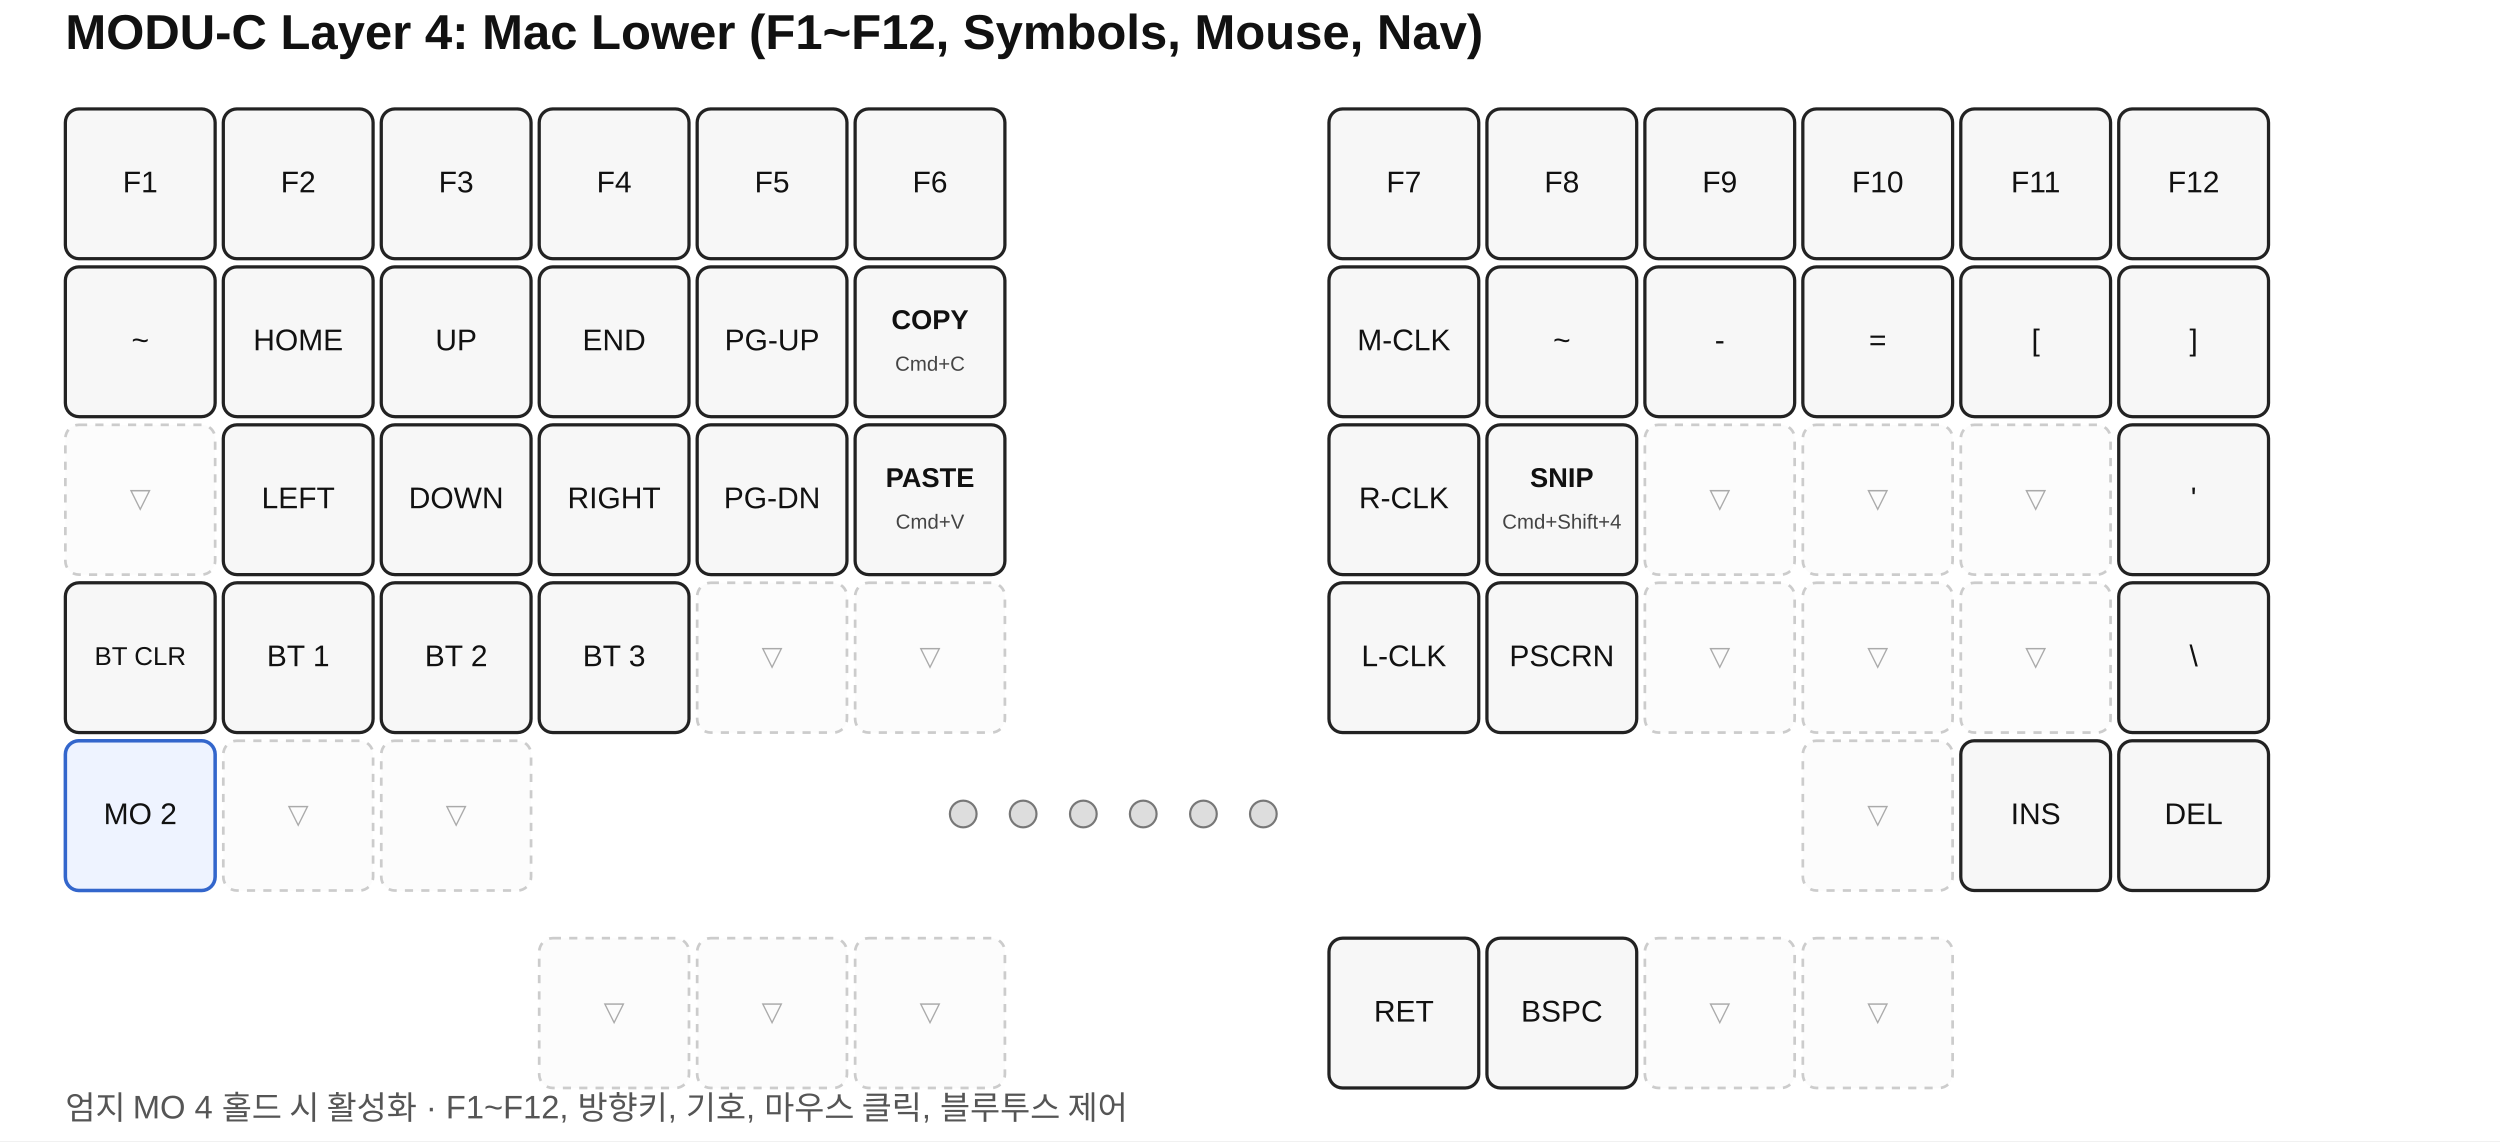
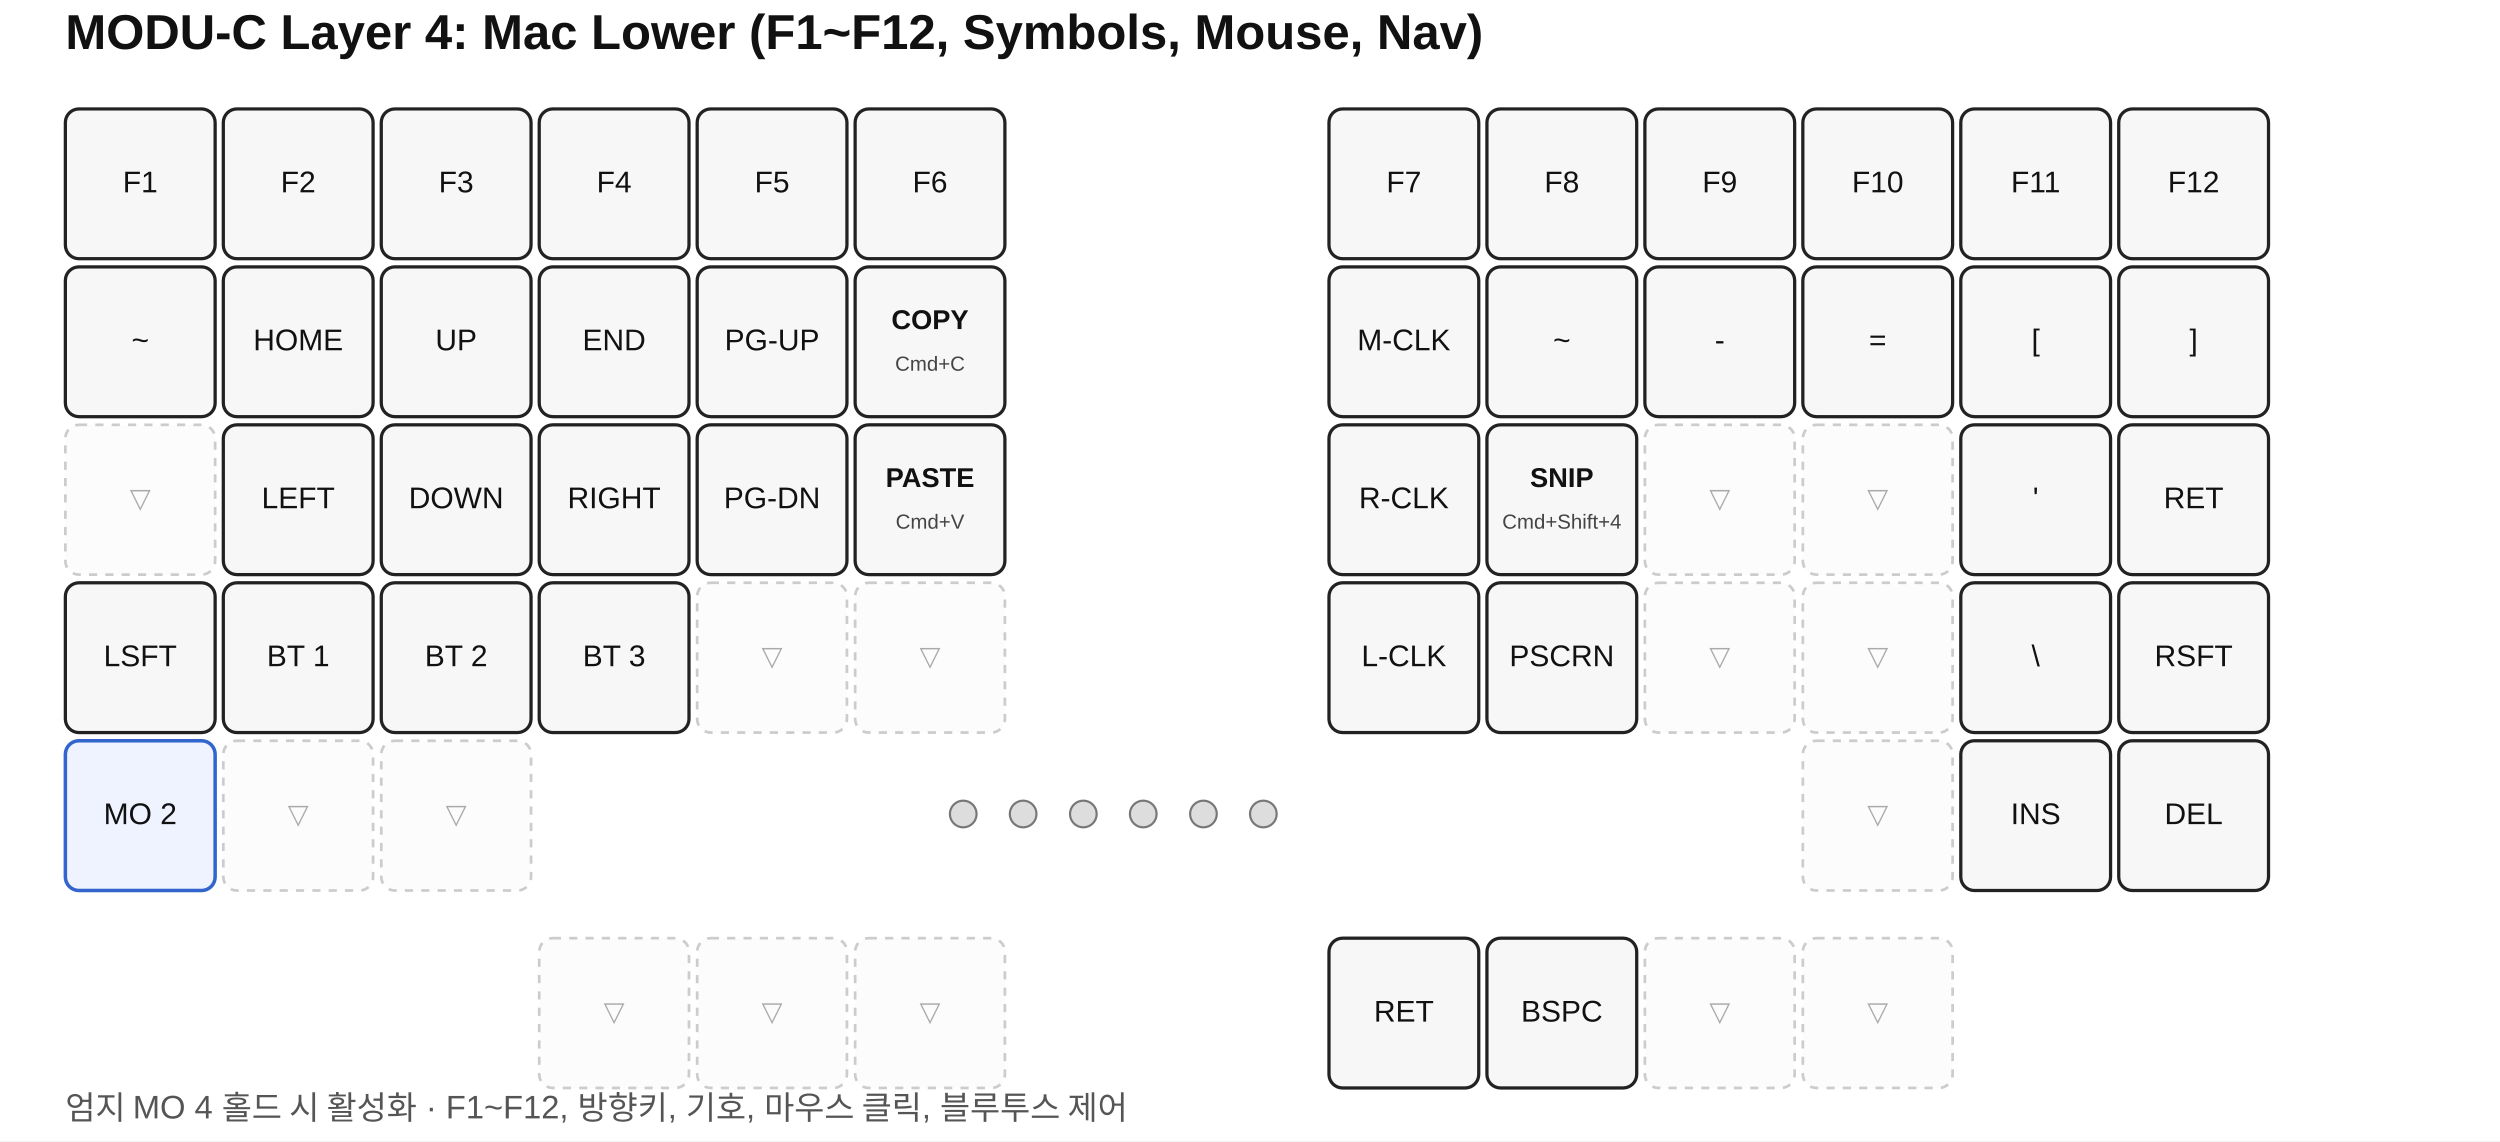
<svg xmlns="http://www.w3.org/2000/svg" width="918" height="419" viewBox="0 0 918 419">
  <rect width="100%" height="100%" fill="white" />
  <style>
text{font-family:Arial,sans-serif;fill:#111}
.key{fill:#f7f7f7;stroke:#222;stroke-width:1.2}
.trans{fill:#fcfcfc;stroke:#ccc;stroke-width:1;stroke-dasharray:3 3}
.mo{fill:#eef3ff;stroke:#3366cc;stroke-width:1.3}
.boot{fill:#ffeeee;stroke:#cc3333;stroke-width:1.3}
.none{fill:#ddd;stroke:#777;stroke-width:0.8}
.title{font-weight:700;font-size:18px}
.note{font-size:12px;fill:#555}
.label{font-size:11px;text-anchor:middle;dominant-baseline:middle}
.label-sm{font-size:9.5px;text-anchor:middle;dominant-baseline:middle}
.label-multi-1{font-size:10px;font-weight:700;text-anchor:middle;dominant-baseline:middle}
.label-multi-2{font-size:7.5px;text-anchor:middle;dominant-baseline:middle;fill:#444}
.label-trans{font-size:10px;text-anchor:middle;dominant-baseline:middle;fill:#aaa}
</style>
  <text x="24" y="18" class="title">MODU-C Layer 4: Mac Lower (F1~F12, Symbols, Mouse, Nav)</text>
  <rect class="key" x="24.0" y="40.0" width="55.0" height="55.0" rx="5" />
  <text class="label" x="51.5" y="67.5">F1</text>
  <rect class="key" x="82.0" y="40.0" width="55.0" height="55.0" rx="5" />
  <text class="label" x="109.5" y="67.5">F2</text>
  <rect class="key" x="140.0" y="40.0" width="55.0" height="55.0" rx="5" />
  <text class="label" x="167.5" y="67.5">F3</text>
  <rect class="key" x="198.0" y="40.0" width="55.0" height="55.0" rx="5" />
  <text class="label" x="225.5" y="67.5">F4</text>
  <rect class="key" x="256.0" y="40.0" width="55.0" height="55.0" rx="5" />
  <text class="label" x="283.5" y="67.5">F5</text>
  <rect class="key" x="314.0" y="40.0" width="55.0" height="55.0" rx="5" />
  <text class="label" x="341.5" y="67.5">F6</text>
  <rect class="key" x="488.0" y="40.0" width="55.0" height="55.0" rx="5" />
  <text class="label" x="515.5" y="67.5">F7</text>
  <rect class="key" x="546.0" y="40.0" width="55.0" height="55.0" rx="5" />
  <text class="label" x="573.5" y="67.5">F8</text>
  <rect class="key" x="604.0" y="40.0" width="55.0" height="55.0" rx="5" />
  <text class="label" x="631.5" y="67.5">F9</text>
  <rect class="key" x="662.0" y="40.0" width="55.0" height="55.0" rx="5" />
  <text class="label" x="689.5" y="67.5">F10</text>
  <rect class="key" x="720.0" y="40.0" width="55.0" height="55.0" rx="5" />
  <text class="label" x="747.5" y="67.5">F11</text>
  <rect class="key" x="778.0" y="40.0" width="55.0" height="55.0" rx="5" />
  <text class="label" x="805.5" y="67.5">F12</text>
  <rect class="key" x="24.0" y="98.0" width="55.0" height="55.0" rx="5" />
  <text class="label" x="51.5" y="125.5">~</text>
  <rect class="key" x="82.0" y="98.0" width="55.0" height="55.0" rx="5" />
  <text class="label" x="109.5" y="125.5">HOME</text>
  <rect class="key" x="140.0" y="98.0" width="55.0" height="55.0" rx="5" />
  <text class="label" x="167.5" y="125.5">UP</text>
  <rect class="key" x="198.0" y="98.0" width="55.0" height="55.0" rx="5" />
  <text class="label" x="225.5" y="125.5">END</text>
  <rect class="key" x="256.0" y="98.0" width="55.0" height="55.0" rx="5" />
  <text class="label" x="283.5" y="125.5">PG-UP</text>
  <rect class="key" x="314.0" y="98.0" width="55.0" height="55.0" rx="5" />
  <text class="label-multi-1" x="341.5" y="118.0">COPY</text>
  <text class="label-multi-2" x="341.5" y="134.0">Cmd+C</text>
  <rect class="key" x="488.0" y="98.0" width="55.0" height="55.0" rx="5" />
  <text class="label" x="515.5" y="125.5">M-CLK</text>
  <rect class="key" x="546.0" y="98.0" width="55.0" height="55.0" rx="5" />
  <text class="label" x="573.5" y="125.5">~</text>
  <rect class="key" x="604.0" y="98.0" width="55.0" height="55.0" rx="5" />
  <text class="label" x="631.5" y="125.5">-</text>
  <rect class="key" x="662.0" y="98.0" width="55.0" height="55.0" rx="5" />
  <text class="label" x="689.5" y="125.5">=</text>
  <rect class="key" x="720.0" y="98.0" width="55.0" height="55.0" rx="5" />
  <text class="label" x="747.5" y="125.5">[</text>
  <rect class="key" x="778.0" y="98.0" width="55.0" height="55.0" rx="5" />
  <text class="label" x="805.5" y="125.5">]</text>
  <rect class="trans" x="24.0" y="156.0" width="55.0" height="55.0" rx="5" />
  <text class="label-trans" x="51.5" y="183.5">▽</text>
  <rect class="key" x="82.0" y="156.0" width="55.0" height="55.0" rx="5" />
  <text class="label" x="109.5" y="183.5">LEFT</text>
  <rect class="key" x="140.0" y="156.0" width="55.0" height="55.0" rx="5" />
  <text class="label" x="167.5" y="183.5">DOWN</text>
  <rect class="key" x="198.0" y="156.0" width="55.0" height="55.0" rx="5" />
  <text class="label" x="225.5" y="183.5">RIGHT</text>
  <rect class="key" x="256.0" y="156.0" width="55.0" height="55.0" rx="5" />
  <text class="label" x="283.5" y="183.5">PG-DN</text>
  <rect class="key" x="314.0" y="156.0" width="55.0" height="55.0" rx="5" />
  <text class="label-multi-1" x="341.5" y="176.0">PASTE</text>
  <text class="label-multi-2" x="341.5" y="192.0">Cmd+V</text>
  <rect class="key" x="488.0" y="156.0" width="55.0" height="55.0" rx="5" />
  <text class="label" x="515.5" y="183.5">R-CLK</text>
  <rect class="key" x="546.0" y="156.0" width="55.0" height="55.0" rx="5" />
  <text class="label-multi-1" x="573.5" y="176.0">SNIP</text>
  <text class="label-multi-2" x="573.5" y="192.0">Cmd+Shift+4</text>
  <rect class="trans" x="604.0" y="156.0" width="55.0" height="55.0" rx="5" />
  <text class="label-trans" x="631.5" y="183.5">▽</text>
  <rect class="trans" x="662.0" y="156.0" width="55.0" height="55.0" rx="5" />
  <text class="label-trans" x="689.5" y="183.5">▽</text>
-   <rect class="trans" x="720.0" y="156.0" width="55.0" height="55.0" rx="5" />
-   <text class="label-trans" x="747.5" y="183.5">▽</text>
+   <rect class="key" x="720.0" y="156.0" width="55.0" height="55.0" rx="5" />
+   <text class="label" x="747.5" y="183.5">'</text>
  <rect class="key" x="778.0" y="156.0" width="55.0" height="55.0" rx="5" />
-   <text class="label" x="805.5" y="183.5">'</text>
+   <text class="label" x="805.5" y="183.5">RET</text>
  <rect class="key" x="24.0" y="214.0" width="55.0" height="55.0" rx="5" />
-   <text class="label-sm" x="51.5" y="241.5">BT CLR</text>
+   <text class="label" x="51.5" y="241.5">LSFT</text>
  <rect class="key" x="82.0" y="214.0" width="55.0" height="55.0" rx="5" />
  <text class="label" x="109.5" y="241.5">BT 1</text>
  <rect class="key" x="140.0" y="214.0" width="55.0" height="55.0" rx="5" />
  <text class="label" x="167.5" y="241.5">BT 2</text>
  <rect class="key" x="198.0" y="214.0" width="55.0" height="55.0" rx="5" />
  <text class="label" x="225.5" y="241.5">BT 3</text>
  <rect class="trans" x="256.0" y="214.0" width="55.0" height="55.0" rx="5" />
  <text class="label-trans" x="283.5" y="241.5">▽</text>
  <rect class="trans" x="314.0" y="214.0" width="55.0" height="55.0" rx="5" />
  <text class="label-trans" x="341.5" y="241.5">▽</text>
  <rect class="key" x="488.0" y="214.0" width="55.0" height="55.0" rx="5" />
  <text class="label" x="515.5" y="241.5">L-CLK</text>
  <rect class="key" x="546.0" y="214.0" width="55.0" height="55.0" rx="5" />
  <text class="label" x="573.5" y="241.5">PSCRN</text>
  <rect class="trans" x="604.0" y="214.0" width="55.0" height="55.0" rx="5" />
  <text class="label-trans" x="631.5" y="241.5">▽</text>
  <rect class="trans" x="662.0" y="214.0" width="55.0" height="55.0" rx="5" />
  <text class="label-trans" x="689.5" y="241.5">▽</text>
-   <rect class="trans" x="720.0" y="214.0" width="55.0" height="55.0" rx="5" />
-   <text class="label-trans" x="747.5" y="241.5">▽</text>
+   <rect class="key" x="720.0" y="214.0" width="55.0" height="55.0" rx="5" />
+   <text class="label" x="747.5" y="241.5">\</text>
  <rect class="key" x="778.0" y="214.0" width="55.0" height="55.0" rx="5" />
-   <text class="label" x="805.5" y="241.5">\</text>
+   <text class="label" x="805.5" y="241.5">RSFT</text>
  <rect class="mo" x="24.0" y="272.0" width="55.0" height="55.0" rx="5" />
  <text class="label" x="51.5" y="299.5">MO 2</text>
  <rect class="trans" x="82.0" y="272.0" width="55.0" height="55.0" rx="5" />
  <text class="label-trans" x="109.5" y="299.5">▽</text>
  <rect class="trans" x="140.0" y="272.0" width="55.0" height="55.0" rx="5" />
  <text class="label-trans" x="167.5" y="299.5">▽</text>
  <rect class="none" x="348.8" y="294.0" width="9.8" height="9.8" rx="5" />
  <rect class="none" x="370.8" y="294.0" width="9.8" height="9.8" rx="5" />
  <rect class="none" x="392.9" y="294.0" width="9.8" height="9.8" rx="5" />
  <rect class="none" x="414.9" y="294.0" width="9.8" height="9.8" rx="5" />
  <rect class="none" x="437.0" y="294.0" width="9.8" height="9.8" rx="5" />
  <rect class="none" x="459.0" y="294.0" width="9.8" height="9.8" rx="5" />
  <rect class="trans" x="662.0" y="272.0" width="55.0" height="55.0" rx="5" />
  <text class="label-trans" x="689.5" y="299.5">▽</text>
  <rect class="key" x="720.0" y="272.0" width="55.0" height="55.0" rx="5" />
  <text class="label" x="747.5" y="299.5">INS</text>
  <rect class="key" x="778.0" y="272.0" width="55.0" height="55.0" rx="5" />
  <text class="label" x="805.5" y="299.5">DEL</text>
  <rect class="trans" x="198.0" y="344.5" width="55.0" height="55.0" rx="5" />
  <text class="label-trans" x="225.5" y="372.0">▽</text>
  <rect class="trans" x="256.0" y="344.5" width="55.0" height="55.0" rx="5" />
  <text class="label-trans" x="283.5" y="372.0">▽</text>
  <rect class="trans" x="314.0" y="344.5" width="55.0" height="55.0" rx="5" />
  <text class="label-trans" x="341.5" y="372.0">▽</text>
  <rect class="key" x="488.0" y="344.5" width="55.0" height="55.0" rx="5" />
  <text class="label" x="515.5" y="372.0">RET</text>
  <rect class="key" x="546.0" y="344.5" width="55.0" height="55.0" rx="5" />
  <text class="label" x="573.5" y="372.0">BSPC</text>
  <rect class="trans" x="604.0" y="344.5" width="55.0" height="55.0" rx="5" />
  <text class="label-trans" x="631.5" y="372.0">▽</text>
  <rect class="trans" x="662.0" y="344.5" width="55.0" height="55.0" rx="5" />
  <text class="label-trans" x="689.5" y="372.0">▽</text>
  <text x="24" y="411" class="note">엄지 MO 4 홀드 시 활성화 · F1~F12, 방향키, 기호, 마우스 클릭, 블루투스 제어</text>
</svg>
